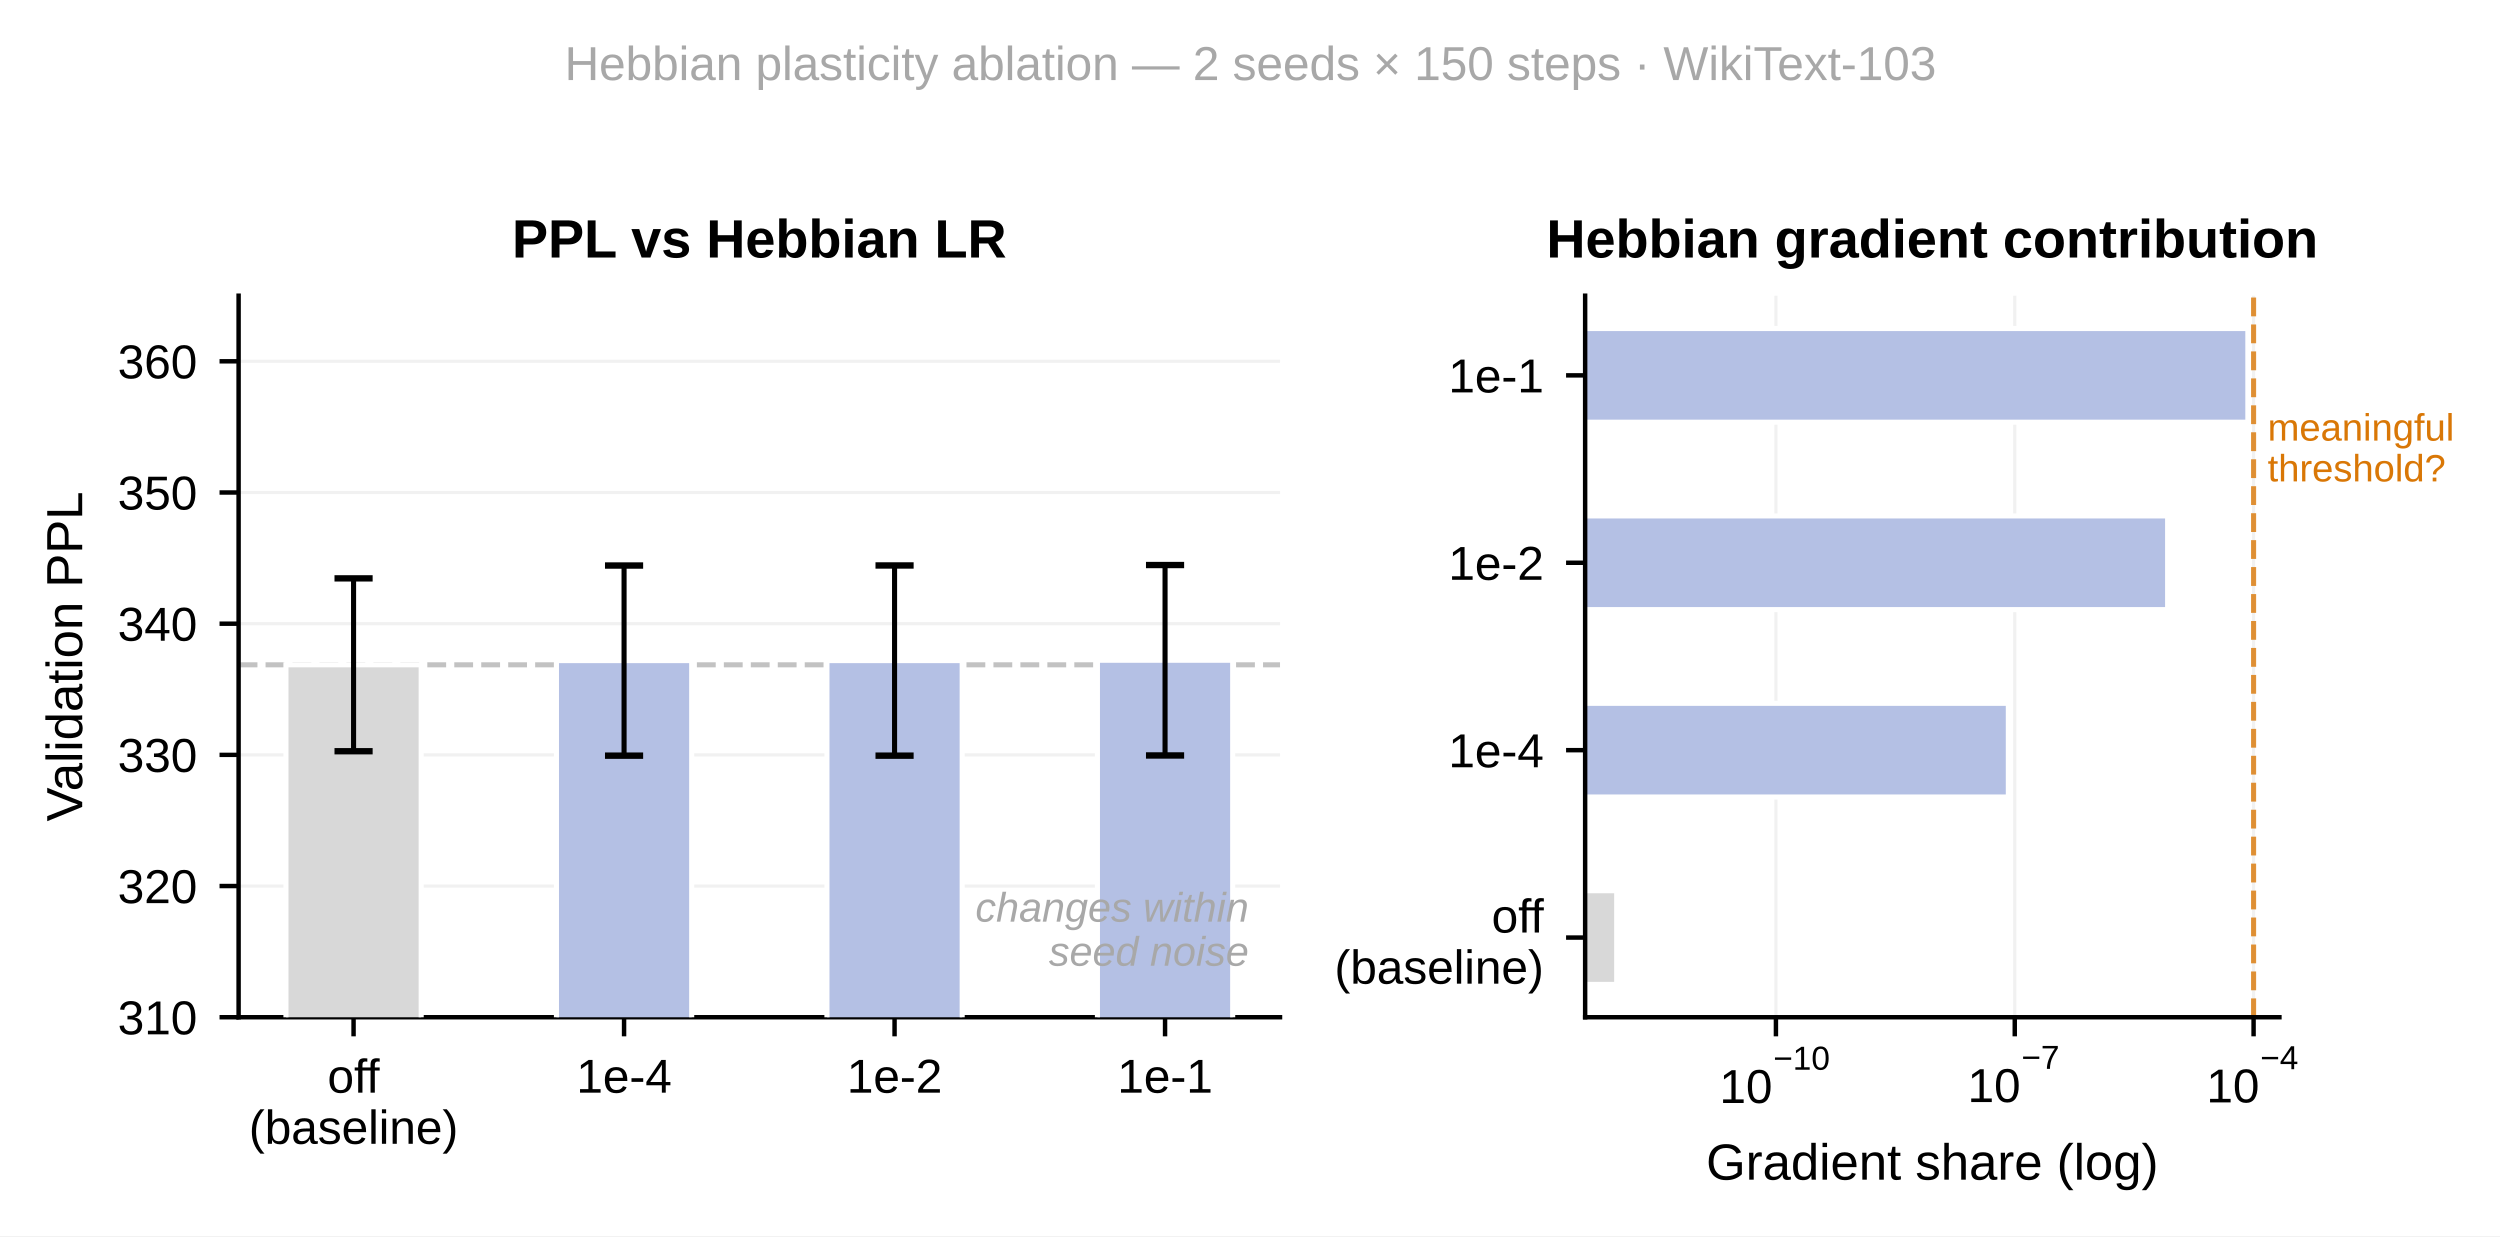
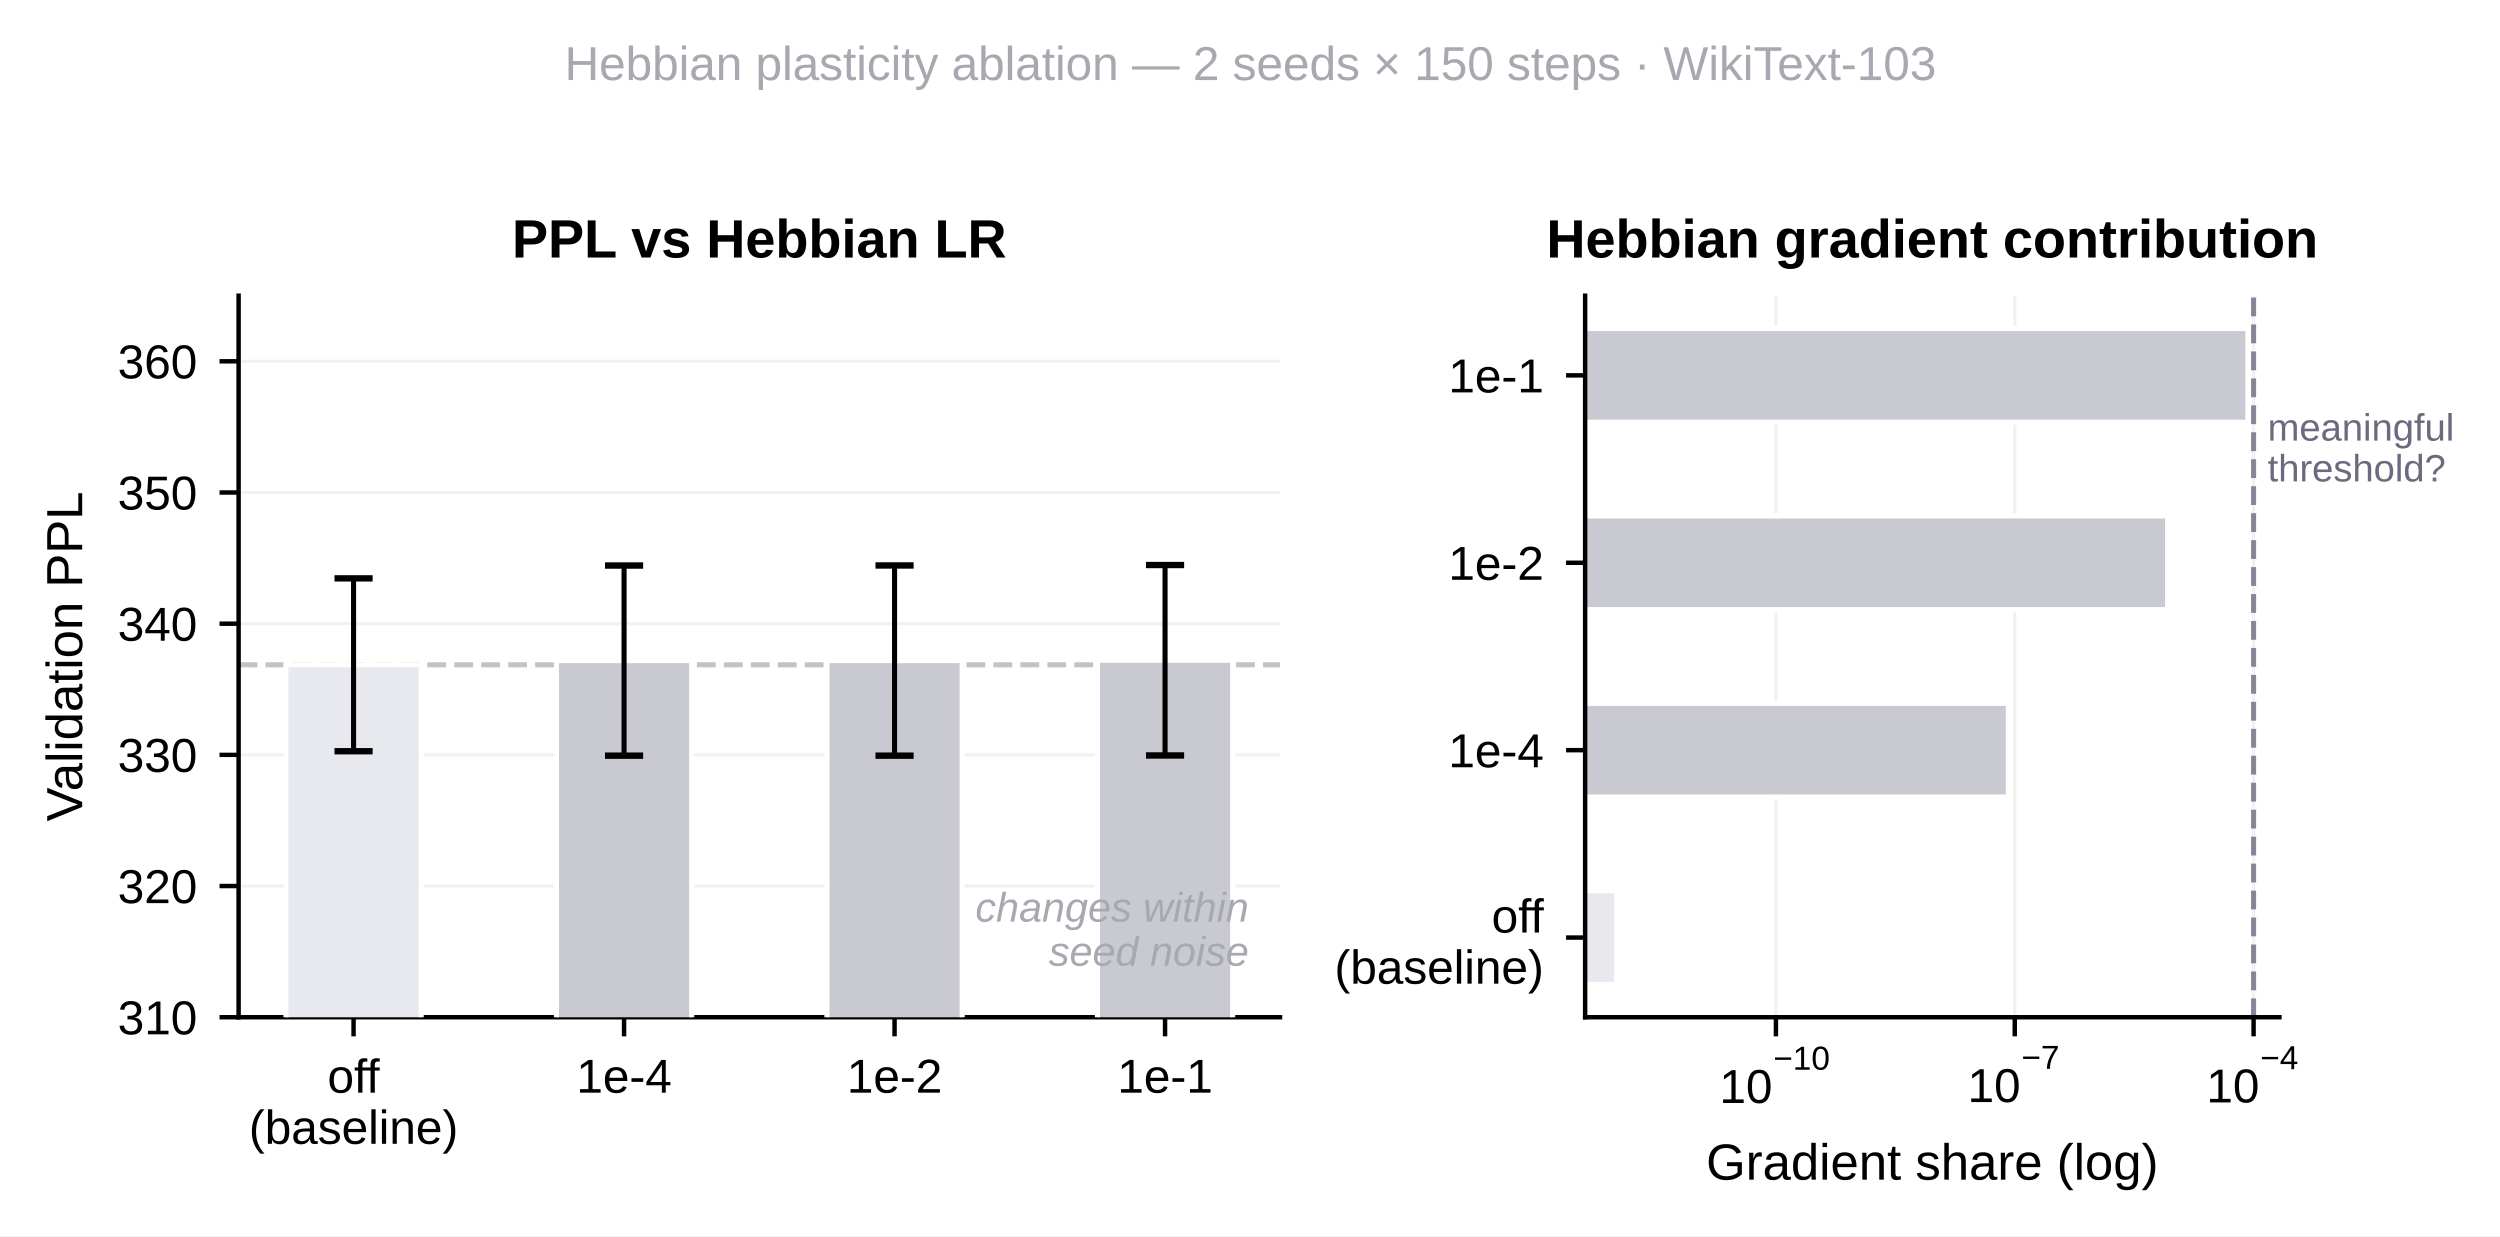
<svg xmlns="http://www.w3.org/2000/svg" xmlns:xlink="http://www.w3.org/1999/xlink" width="393.2pt" height="194.424pt" viewBox="0 0 393.2 194.424" version="1.1">
  <defs>
    <style type="text/css">*{stroke-linejoin: round; stroke-linecap: butt}</style>
  </defs>
  <g id="figure_1">
    <g id="patch_1">
      <path d="M 0 194.424  L 393.2 194.424  L 393.2 0  L 0 0  z " style="fill: #ffffff" />
    </g>
    <g id="axes_1">
      <g id="patch_2">
        <path d="M 37.528 159.991  L 201.321 159.991  L 201.321 46.509  L 37.528 46.509  z " style="fill: #ffffff" />
      </g>
      <g id="matplotlib.axis_1">
        <g id="xtick_1">
          <g id="line2d_1">
            <defs>
-               <path id="me7563b46ff" d="M 0 0  L 0 3  " style="stroke: #000000; stroke-width: 0.7" />
+               <path id="mb1e0c6ada3" d="M 0 0  L 0 3  " style="stroke: #000000; stroke-width: 0.7" />
            </defs>
            <g>
-               <use xlink:href="#me7563b46ff" x="55.609" y="159.991" style="stroke: #000000; stroke-width: 0.7" />
+               <use xlink:href="#mb1e0c6ada3" x="55.609" y="159.991" style="stroke: #000000; stroke-width: 0.7" />
            </g>
          </g>
          <g id="text_1">
            <text style="font-size: 7.5px; font-family: 'Arial', 'Helvetica', 'DejaVu Sans', sans-serif" transform="translate(51.50606 171.8596)">off</text>
            <text style="font-size: 7.5px; font-family: 'Arial', 'Helvetica', 'DejaVu Sans', sans-serif" transform="translate(39.14395 179.9019)">(baseline)</text>
          </g>
        </g>
        <g id="xtick_2">
          <g id="line2d_2">
            <g>
-               <use xlink:href="#me7563b46ff" x="98.153" y="159.991" style="stroke: #000000; stroke-width: 0.7" />
+               <use xlink:href="#mb1e0c6ada3" x="98.153" y="159.991" style="stroke: #000000; stroke-width: 0.7" />
            </g>
          </g>
          <g id="text_2">
            <text style="font-size: 7.5px; font-family: 'Arial', 'Helvetica', 'DejaVu Sans', sans-serif; text-anchor: middle" x="98.153" y="171.86" transform="rotate(-0 98.15295 171.8596)">1e-4</text>
          </g>
        </g>
        <g id="xtick_3">
          <g id="line2d_3">
            <g>
-               <use xlink:href="#me7563b46ff" x="140.697" y="159.991" style="stroke: #000000; stroke-width: 0.7" />
+               <use xlink:href="#mb1e0c6ada3" x="140.697" y="159.991" style="stroke: #000000; stroke-width: 0.7" />
            </g>
          </g>
          <g id="text_3">
            <text style="font-size: 7.5px; font-family: 'Arial', 'Helvetica', 'DejaVu Sans', sans-serif; text-anchor: middle" x="140.697" y="171.86" transform="rotate(-0 140.6965 171.8596)">1e-2</text>
          </g>
        </g>
        <g id="xtick_4">
          <g id="line2d_4">
            <g>
-               <use xlink:href="#me7563b46ff" x="183.24" y="159.991" style="stroke: #000000; stroke-width: 0.7" />
+               <use xlink:href="#mb1e0c6ada3" x="183.24" y="159.991" style="stroke: #000000; stroke-width: 0.7" />
            </g>
          </g>
          <g id="text_4">
            <text style="font-size: 7.5px; font-family: 'Arial', 'Helvetica', 'DejaVu Sans', sans-serif; text-anchor: middle" x="183.24" y="171.86" transform="rotate(-0 183.2401 171.8596)">1e-1</text>
          </g>
        </g>
      </g>
      <g id="matplotlib.axis_2">
        <g id="ytick_1">
          <g id="line2d_5">
-             <path d="M 37.528 159.991  L 201.321 159.991  " clip-path="url(#p0d5a469c19)" style="fill: none; stroke: #dddddd; stroke-opacity: 0.4; stroke-width: 0.5; stroke-linecap: square" />
+             <path d="M 37.528 159.991  L 201.321 159.991  " clip-path="url(#p3e5e6cfe6e)" style="fill: none; stroke: #dddddd; stroke-opacity: 0.4; stroke-width: 0.5; stroke-linecap: square" />
          </g>
          <g id="line2d_6">
            <defs>
-               <path id="m379041f66b" d="M 0 0  L -3 0  " style="stroke: #000000; stroke-width: 0.7" />
+               <path id="meb21cfe51f" d="M 0 0  L -3 0  " style="stroke: #000000; stroke-width: 0.7" />
            </defs>
            <g>
-               <use xlink:href="#m379041f66b" x="37.528" y="159.991" style="stroke: #000000; stroke-width: 0.7" />
+               <use xlink:href="#meb21cfe51f" x="37.528" y="159.991" style="stroke: #000000; stroke-width: 0.7" />
            </g>
          </g>
          <g id="text_5">
            <text style="font-size: 7.5px; font-family: 'Arial', 'Helvetica', 'DejaVu Sans', sans-serif; text-anchor: end" x="31.028" y="162.675" transform="rotate(-0 31.02836 162.6754)">310</text>
          </g>
        </g>
        <g id="ytick_2">
          <g id="line2d_7">
-             <path d="M 37.528 139.358  L 201.321 139.358  " clip-path="url(#p0d5a469c19)" style="fill: none; stroke: #dddddd; stroke-opacity: 0.4; stroke-width: 0.5; stroke-linecap: square" />
+             <path d="M 37.528 139.358  L 201.321 139.358  " clip-path="url(#p3e5e6cfe6e)" style="fill: none; stroke: #dddddd; stroke-opacity: 0.4; stroke-width: 0.5; stroke-linecap: square" />
          </g>
          <g id="line2d_8">
            <g>
-               <use xlink:href="#m379041f66b" x="37.528" y="139.358" style="stroke: #000000; stroke-width: 0.7" />
+               <use xlink:href="#meb21cfe51f" x="37.528" y="139.358" style="stroke: #000000; stroke-width: 0.7" />
            </g>
          </g>
          <g id="text_6">
            <text style="font-size: 7.5px; font-family: 'Arial', 'Helvetica', 'DejaVu Sans', sans-serif; text-anchor: end" x="31.028" y="142.042" transform="rotate(-0 31.02836 142.0423)">320</text>
          </g>
        </g>
        <g id="ytick_3">
          <g id="line2d_9">
-             <path d="M 37.528 118.725  L 201.321 118.725  " clip-path="url(#p0d5a469c19)" style="fill: none; stroke: #dddddd; stroke-opacity: 0.4; stroke-width: 0.5; stroke-linecap: square" />
+             <path d="M 37.528 118.725  L 201.321 118.725  " clip-path="url(#p3e5e6cfe6e)" style="fill: none; stroke: #dddddd; stroke-opacity: 0.4; stroke-width: 0.5; stroke-linecap: square" />
          </g>
          <g id="line2d_10">
            <g>
-               <use xlink:href="#m379041f66b" x="37.528" y="118.725" style="stroke: #000000; stroke-width: 0.7" />
+               <use xlink:href="#meb21cfe51f" x="37.528" y="118.725" style="stroke: #000000; stroke-width: 0.7" />
            </g>
          </g>
          <g id="text_7">
            <text style="font-size: 7.5px; font-family: 'Arial', 'Helvetica', 'DejaVu Sans', sans-serif; text-anchor: end" x="31.028" y="121.409" transform="rotate(-0 31.02836 121.4091)">330</text>
          </g>
        </g>
        <g id="ytick_4">
          <g id="line2d_11">
-             <path d="M 37.528 98.092  L 201.321 98.092  " clip-path="url(#p0d5a469c19)" style="fill: none; stroke: #dddddd; stroke-opacity: 0.4; stroke-width: 0.5; stroke-linecap: square" />
+             <path d="M 37.528 98.092  L 201.321 98.092  " clip-path="url(#p3e5e6cfe6e)" style="fill: none; stroke: #dddddd; stroke-opacity: 0.4; stroke-width: 0.5; stroke-linecap: square" />
          </g>
          <g id="line2d_12">
            <g>
-               <use xlink:href="#m379041f66b" x="37.528" y="98.092" style="stroke: #000000; stroke-width: 0.7" />
+               <use xlink:href="#meb21cfe51f" x="37.528" y="98.092" style="stroke: #000000; stroke-width: 0.7" />
            </g>
          </g>
          <g id="text_8">
            <text style="font-size: 7.5px; font-family: 'Arial', 'Helvetica', 'DejaVu Sans', sans-serif; text-anchor: end" x="31.028" y="100.776" transform="rotate(-0 31.02836 100.776)">340</text>
          </g>
        </g>
        <g id="ytick_5">
          <g id="line2d_13">
-             <path d="M 37.528 77.459  L 201.321 77.459  " clip-path="url(#p0d5a469c19)" style="fill: none; stroke: #dddddd; stroke-opacity: 0.4; stroke-width: 0.5; stroke-linecap: square" />
+             <path d="M 37.528 77.459  L 201.321 77.459  " clip-path="url(#p3e5e6cfe6e)" style="fill: none; stroke: #dddddd; stroke-opacity: 0.4; stroke-width: 0.5; stroke-linecap: square" />
          </g>
          <g id="line2d_14">
            <g>
-               <use xlink:href="#m379041f66b" x="37.528" y="77.459" style="stroke: #000000; stroke-width: 0.7" />
+               <use xlink:href="#meb21cfe51f" x="37.528" y="77.459" style="stroke: #000000; stroke-width: 0.7" />
            </g>
          </g>
          <g id="text_9">
            <text style="font-size: 7.5px; font-family: 'Arial', 'Helvetica', 'DejaVu Sans', sans-serif; text-anchor: end" x="31.028" y="80.143" transform="rotate(-0 31.02836 80.14288)">350</text>
          </g>
        </g>
        <g id="ytick_6">
          <g id="line2d_15">
-             <path d="M 37.528 56.826  L 201.321 56.826  " clip-path="url(#p0d5a469c19)" style="fill: none; stroke: #dddddd; stroke-opacity: 0.4; stroke-width: 0.5; stroke-linecap: square" />
+             <path d="M 37.528 56.826  L 201.321 56.826  " clip-path="url(#p3e5e6cfe6e)" style="fill: none; stroke: #dddddd; stroke-opacity: 0.4; stroke-width: 0.5; stroke-linecap: square" />
          </g>
          <g id="line2d_16">
            <g>
-               <use xlink:href="#m379041f66b" x="37.528" y="56.826" style="stroke: #000000; stroke-width: 0.7" />
+               <use xlink:href="#meb21cfe51f" x="37.528" y="56.826" style="stroke: #000000; stroke-width: 0.7" />
            </g>
          </g>
          <g id="text_10">
            <text style="font-size: 7.5px; font-family: 'Arial', 'Helvetica', 'DejaVu Sans', sans-serif; text-anchor: end" x="31.028" y="59.51" transform="rotate(-0 31.02836 59.50975)">360</text>
          </g>
        </g>
        <g id="text_11">
          <text style="font-size: 8px; font-family: 'Arial', 'Helvetica', 'DejaVu Sans', sans-serif; text-anchor: middle" x="12.926" y="103.25" transform="rotate(-90 12.92625 103.2501)">Validation PPL</text>
        </g>
      </g>
      <g id="line2d_17">
-         <path d="M 37.528 104.559  L 201.321 104.559  " clip-path="url(#p0d5a469c19)" style="fill: none; stroke-dasharray: 2.96,1.28; stroke-dashoffset: 0; stroke: #a8a8a8; stroke-opacity: 0.7; stroke-width: 0.8" />
+         <path d="M 37.528 104.559  L 201.321 104.559  " clip-path="url(#p3e5e6cfe6e)" style="fill: none; stroke-dasharray: 2.96,1.28; stroke-dashoffset: 0; stroke: #a8a8b0; stroke-opacity: 0.7; stroke-width: 0.8" />
      </g>
      <g id="patch_3">
        <path d="M 37.528 159.991  L 37.528 46.509  " style="fill: none; stroke: #000000; stroke-width: 0.7; stroke-linejoin: miter; stroke-linecap: square" />
      </g>
      <g id="patch_4">
        <path d="M 37.528 159.991  L 201.321 159.991  " style="fill: none; stroke: #000000; stroke-width: 0.7; stroke-linejoin: miter; stroke-linecap: square" />
      </g>
      <g id="patch_5">
-         <path d="M 44.973 799.618  L 66.245 799.618  L 66.245 104.559  L 44.973 104.559  z " clip-path="url(#p0d5a469c19)" style="fill: #d8d8d8; stroke: #ffffff; stroke-width: 0.8; stroke-linejoin: miter" />
+         <path d="M 44.973 799.618  L 66.245 799.618  L 66.245 104.559  L 44.973 104.559  z " clip-path="url(#p3e5e6cfe6e)" style="fill: #e8e8ef; stroke: #ffffff; stroke-width: 0.8; stroke-linejoin: miter" />
      </g>
      <g id="patch_6">
-         <path d="M 87.517 799.618  L 108.789 799.618  L 108.789 103.899  L 87.517 103.899  z " clip-path="url(#p0d5a469c19)" style="fill: #b4c0e4; stroke: #ffffff; stroke-width: 0.8; stroke-linejoin: miter" />
+         <path d="M 87.517 799.618  L 108.789 799.618  L 108.789 103.899  L 87.517 103.899  z " clip-path="url(#p3e5e6cfe6e)" style="fill: #c9c9d2; stroke: #ffffff; stroke-width: 0.8; stroke-linejoin: miter" />
      </g>
      <g id="patch_7">
-         <path d="M 130.061 799.618  L 151.332 799.618  L 151.332 103.894  L 130.061 103.894  z " clip-path="url(#p0d5a469c19)" style="fill: #b4c0e4; stroke: #ffffff; stroke-width: 0.8; stroke-linejoin: miter" />
+         <path d="M 130.061 799.618  L 151.332 799.618  L 151.332 103.894  L 130.061 103.894  z " clip-path="url(#p3e5e6cfe6e)" style="fill: #c9c9d2; stroke: #ffffff; stroke-width: 0.8; stroke-linejoin: miter" />
      </g>
      <g id="patch_8">
-         <path d="M 172.604 799.618  L 193.876 799.618  L 193.876 103.845  L 172.604 103.845  z " clip-path="url(#p0d5a469c19)" style="fill: #b4c0e4; stroke: #ffffff; stroke-width: 0.8; stroke-linejoin: miter" />
+         <path d="M 172.604 799.618  L 193.876 799.618  L 193.876 103.845  L 172.604 103.845  z " clip-path="url(#p3e5e6cfe6e)" style="fill: #c9c9d2; stroke: #ffffff; stroke-width: 0.8; stroke-linejoin: miter" />
      </g>
      <g id="text_12">
-         <text style="font-style: italic; font-size: 6.5px; font-family: 'Arial', 'Helvetica', 'DejaVu Sans', sans-serif; fill: #a8a8a8" transform="translate(153.4109 144.9586)">changes within</text>
-         <text style="font-style: italic; font-size: 6.5px; font-family: 'Arial', 'Helvetica', 'DejaVu Sans', sans-serif; fill: #a8a8a8" transform="translate(164.9697 151.8904)">seed noise</text>
+         <text style="font-style: italic; font-size: 6.5px; font-family: 'Arial', 'Helvetica', 'DejaVu Sans', sans-serif; fill: #a8a8b0" transform="translate(153.4109 144.9586)">changes within</text>
+         <text style="font-style: italic; font-size: 6.5px; font-family: 'Arial', 'Helvetica', 'DejaVu Sans', sans-serif; fill: #a8a8b0" transform="translate(164.9697 151.8904)">seed noise</text>
      </g>
      <g id="text_13">
        <text style="font-weight: 700; font-size: 8.5px; font-family: 'Arial', 'Helvetica', 'DejaVu Sans', sans-serif; text-anchor: middle" x="119.425" y="40.509" transform="rotate(-0 119.4247 40.509)">PPL vs Hebbian LR</text>
      </g>
      <g id="LineCollection_1">
-         <path d="M 55.609 118.155  L 55.609 90.964  " clip-path="url(#p0d5a469c19)" style="fill: none; stroke: #000000; stroke-width: 0.8" />
-         <path d="M 98.153 118.852  L 98.153 88.946  " clip-path="url(#p0d5a469c19)" style="fill: none; stroke: #000000; stroke-width: 0.8" />
-         <path d="M 140.697 118.85  L 140.697 88.938  " clip-path="url(#p0d5a469c19)" style="fill: none; stroke: #000000; stroke-width: 0.8" />
-         <path d="M 183.24 118.82  L 183.24 88.87  " clip-path="url(#p0d5a469c19)" style="fill: none; stroke: #000000; stroke-width: 0.8" />
+         <path d="M 55.609 118.155  L 55.609 90.964  " clip-path="url(#p3e5e6cfe6e)" style="fill: none; stroke: #000000; stroke-width: 0.8" />
+         <path d="M 98.153 118.852  L 98.153 88.946  " clip-path="url(#p3e5e6cfe6e)" style="fill: none; stroke: #000000; stroke-width: 0.8" />
+         <path d="M 140.697 118.85  L 140.697 88.938  " clip-path="url(#p3e5e6cfe6e)" style="fill: none; stroke: #000000; stroke-width: 0.8" />
+         <path d="M 183.24 118.82  L 183.24 88.87  " clip-path="url(#p3e5e6cfe6e)" style="fill: none; stroke: #000000; stroke-width: 0.8" />
      </g>
      <g id="line2d_18">
        <defs>
-           <path id="m607ac65dba" d="M 3 0  L -3 -0  " style="stroke: #000000" />
+           <path id="m336630f4db" d="M 3 0  L -3 -0  " style="stroke: #000000" />
        </defs>
-         <g clip-path="url(#p0d5a469c19)">
-           <use xlink:href="#m607ac65dba" x="55.609" y="118.155" style="fill: #888888; stroke: #000000" />
-           <use xlink:href="#m607ac65dba" x="98.153" y="118.852" style="fill: #888888; stroke: #000000" />
-           <use xlink:href="#m607ac65dba" x="140.697" y="118.85" style="fill: #888888; stroke: #000000" />
-           <use xlink:href="#m607ac65dba" x="183.24" y="118.82" style="fill: #888888; stroke: #000000" />
+         <g clip-path="url(#p3e5e6cfe6e)">
+           <use xlink:href="#m336630f4db" x="55.609" y="118.155" style="fill: #888888; stroke: #000000" />
+           <use xlink:href="#m336630f4db" x="98.153" y="118.852" style="fill: #888888; stroke: #000000" />
+           <use xlink:href="#m336630f4db" x="140.697" y="118.85" style="fill: #888888; stroke: #000000" />
+           <use xlink:href="#m336630f4db" x="183.24" y="118.82" style="fill: #888888; stroke: #000000" />
        </g>
      </g>
      <g id="line2d_19">
-         <g clip-path="url(#p0d5a469c19)">
-           <use xlink:href="#m607ac65dba" x="55.609" y="90.964" style="fill: #888888; stroke: #000000" />
-           <use xlink:href="#m607ac65dba" x="98.153" y="88.946" style="fill: #888888; stroke: #000000" />
-           <use xlink:href="#m607ac65dba" x="140.697" y="88.938" style="fill: #888888; stroke: #000000" />
-           <use xlink:href="#m607ac65dba" x="183.24" y="88.87" style="fill: #888888; stroke: #000000" />
+         <g clip-path="url(#p3e5e6cfe6e)">
+           <use xlink:href="#m336630f4db" x="55.609" y="90.964" style="fill: #888888; stroke: #000000" />
+           <use xlink:href="#m336630f4db" x="98.153" y="88.946" style="fill: #888888; stroke: #000000" />
+           <use xlink:href="#m336630f4db" x="140.697" y="88.938" style="fill: #888888; stroke: #000000" />
+           <use xlink:href="#m336630f4db" x="183.24" y="88.87" style="fill: #888888; stroke: #000000" />
        </g>
      </g>
    </g>
    <g id="axes_2">
      <g id="patch_9">
        <path d="M 249.311 159.991  L 358.506 159.991  L 358.506 46.509  L 249.311 46.509  z " style="fill: #ffffff" />
      </g>
      <g id="matplotlib.axis_3">
        <g id="xtick_5">
          <g id="line2d_20">
-             <path d="M 279.317 159.991  L 279.317 46.509  " clip-path="url(#p833c6f2ca3)" style="fill: none; stroke: #dddddd; stroke-opacity: 0.4; stroke-width: 0.5; stroke-linecap: square" />
+             <path d="M 279.317 159.991  L 279.317 46.509  " clip-path="url(#p2299c196c6)" style="fill: none; stroke: #dddddd; stroke-opacity: 0.4; stroke-width: 0.5; stroke-linecap: square" />
          </g>
          <g id="line2d_21">
            <g>
-               <use xlink:href="#me7563b46ff" x="279.317" y="159.991" style="stroke: #000000; stroke-width: 0.7" />
+               <use xlink:href="#mb1e0c6ada3" x="279.317" y="159.991" style="stroke: #000000; stroke-width: 0.7" />
            </g>
          </g>
          <g id="text_14">
            <g transform="translate(270.4295 174.2256)">
              <text>
                <tspan x="0" y="-0.748" style="font-size: 7.5px; font-family: 'Arial'">1</tspan>
                <tspan x="4.171" y="-0.748" style="font-size: 7.5px; font-family: 'Arial'">0</tspan>
                <tspan x="8.473" y="-5.975" style="font-size: 5.25px; font-family: 'Arial'">−</tspan>
                <tspan x="11.539" y="-5.975" style="font-size: 5.25px; font-family: 'Arial'">1</tspan>
                <tspan x="14.459" y="-5.975" style="font-size: 5.25px; font-family: 'Arial'">0</tspan>
              </text>
            </g>
          </g>
        </g>
        <g id="xtick_6">
          <g id="line2d_22">
-             <path d="M 316.881 159.991  L 316.881 46.509  " clip-path="url(#p833c6f2ca3)" style="fill: none; stroke: #dddddd; stroke-opacity: 0.4; stroke-width: 0.5; stroke-linecap: square" />
+             <path d="M 316.881 159.991  L 316.881 46.509  " clip-path="url(#p2299c196c6)" style="fill: none; stroke: #dddddd; stroke-opacity: 0.4; stroke-width: 0.5; stroke-linecap: square" />
          </g>
          <g id="line2d_23">
            <g>
-               <use xlink:href="#me7563b46ff" x="316.881" y="159.991" style="stroke: #000000; stroke-width: 0.7" />
+               <use xlink:href="#mb1e0c6ada3" x="316.881" y="159.991" style="stroke: #000000; stroke-width: 0.7" />
            </g>
          </g>
          <g id="text_15">
            <g transform="translate(309.4557 174.1506)">
              <text>
                <tspan x="0" y="-0.814" style="font-size: 7.5px; font-family: 'Arial'">1</tspan>
                <tspan x="4.171" y="-0.814" style="font-size: 7.5px; font-family: 'Arial'">0</tspan>
                <tspan x="8.473" y="-6.041" style="font-size: 5.25px; font-family: 'Arial'">−</tspan>
                <tspan x="11.539" y="-6.041" style="font-size: 5.25px; font-family: 'Arial'">7</tspan>
              </text>
            </g>
          </g>
        </g>
        <g id="xtick_7">
          <g id="line2d_24">
-             <path d="M 354.444 159.991  L 354.444 46.509  " clip-path="url(#p833c6f2ca3)" style="fill: none; stroke: #dddddd; stroke-opacity: 0.4; stroke-width: 0.5; stroke-linecap: square" />
+             <path d="M 354.444 159.991  L 354.444 46.509  " clip-path="url(#p2299c196c6)" style="fill: none; stroke: #dddddd; stroke-opacity: 0.4; stroke-width: 0.5; stroke-linecap: square" />
          </g>
          <g id="line2d_25">
            <g>
-               <use xlink:href="#me7563b46ff" x="354.444" y="159.991" style="stroke: #000000; stroke-width: 0.7" />
+               <use xlink:href="#mb1e0c6ada3" x="354.444" y="159.991" style="stroke: #000000; stroke-width: 0.7" />
            </g>
          </g>
          <g id="text_16">
            <g transform="translate(347.0194 174.1506)">
              <text>
                <tspan x="0" y="-0.759" style="font-size: 7.5px; font-family: 'Arial'">1</tspan>
                <tspan x="4.171" y="-0.759" style="font-size: 7.5px; font-family: 'Arial'">0</tspan>
                <tspan x="8.473" y="-5.986" style="font-size: 5.25px; font-family: 'Arial'">−</tspan>
                <tspan x="11.539" y="-5.986" style="font-size: 5.25px; font-family: 'Arial'">4</tspan>
              </text>
            </g>
          </g>
        </g>
        <g id="text_17">
          <text style="font-size: 8px; font-family: 'Arial', 'Helvetica', 'DejaVu Sans', sans-serif; text-anchor: middle" x="303.909" y="185.54" transform="rotate(-0 303.9087 185.54)">Gradient share (log)</text>
        </g>
      </g>
      <g id="matplotlib.axis_4">
        <g id="ytick_7">
          <g id="line2d_26">
            <g>
-               <use xlink:href="#m379041f66b" x="249.311" y="147.464" style="stroke: #000000; stroke-width: 0.7" />
+               <use xlink:href="#meb21cfe51f" x="249.311" y="147.464" style="stroke: #000000; stroke-width: 0.7" />
            </g>
          </g>
          <g id="text_18">
            <text style="font-size: 7.5px; font-family: 'Arial', 'Helvetica', 'DejaVu Sans', sans-serif" transform="translate(234.6045 146.6729)">off</text>
            <text style="font-size: 7.5px; font-family: 'Arial', 'Helvetica', 'DejaVu Sans', sans-serif" transform="translate(209.8803 154.7153)">(baseline)</text>
          </g>
        </g>
        <g id="ytick_8">
          <g id="line2d_27">
            <g>
-               <use xlink:href="#m379041f66b" x="249.311" y="117.988" style="stroke: #000000; stroke-width: 0.7" />
+               <use xlink:href="#meb21cfe51f" x="249.311" y="117.988" style="stroke: #000000; stroke-width: 0.7" />
            </g>
          </g>
          <g id="text_19">
            <text style="font-size: 7.5px; font-family: 'Arial', 'Helvetica', 'DejaVu Sans', sans-serif; text-anchor: end" x="242.811" y="120.672" transform="rotate(-0 242.8111 120.6722)">1e-4</text>
          </g>
        </g>
        <g id="ytick_9">
          <g id="line2d_28">
            <g>
-               <use xlink:href="#m379041f66b" x="249.311" y="88.512" style="stroke: #000000; stroke-width: 0.7" />
+               <use xlink:href="#meb21cfe51f" x="249.311" y="88.512" style="stroke: #000000; stroke-width: 0.7" />
            </g>
          </g>
          <g id="text_20">
            <text style="font-size: 7.5px; font-family: 'Arial', 'Helvetica', 'DejaVu Sans', sans-serif; text-anchor: end" x="242.811" y="91.196" transform="rotate(-0 242.8111 91.19634)">1e-2</text>
          </g>
        </g>
        <g id="ytick_10">
          <g id="line2d_29">
            <g>
-               <use xlink:href="#m379041f66b" x="249.311" y="59.036" style="stroke: #000000; stroke-width: 0.7" />
+               <use xlink:href="#meb21cfe51f" x="249.311" y="59.036" style="stroke: #000000; stroke-width: 0.7" />
            </g>
          </g>
          <g id="text_21">
            <text style="font-size: 7.5px; font-family: 'Arial', 'Helvetica', 'DejaVu Sans', sans-serif; text-anchor: end" x="242.811" y="61.72" transform="rotate(-0 242.8111 61.72044)">1e-1</text>
          </g>
        </g>
      </g>
      <g id="patch_10">
-         <path d="M -12116.7 154.833  L 254.275 154.833  L 254.275 140.095  L -12116.7 140.095  z " clip-path="url(#p833c6f2ca3)" style="fill: #d8d8d8; stroke: #ffffff; stroke-width: 0.8; stroke-linejoin: miter" />
+         <path d="M -12116.7 154.833  L 254.275 154.833  L 254.275 140.095  L -12116.7 140.095  z " clip-path="url(#p2299c196c6)" style="fill: #e8e8ef; stroke: #ffffff; stroke-width: 0.8; stroke-linejoin: miter" />
      </g>
      <g id="patch_11">
-         <path d="M -12116.7 125.357  L 315.872 125.357  L 315.872 110.619  L -12116.7 110.619  z " clip-path="url(#p833c6f2ca3)" style="fill: #b4c0e4; stroke: #ffffff; stroke-width: 0.8; stroke-linejoin: miter" />
+         <path d="M -12116.7 125.357  L 315.872 125.357  L 315.872 110.619  L -12116.7 110.619  z " clip-path="url(#p2299c196c6)" style="fill: #c9c9d2; stroke: #ffffff; stroke-width: 0.8; stroke-linejoin: miter" />
      </g>
      <g id="patch_12">
-         <path d="M -12116.7 95.881  L 340.924 95.881  L 340.924 81.143  L -12116.7 81.143  z " clip-path="url(#p833c6f2ca3)" style="fill: #b4c0e4; stroke: #ffffff; stroke-width: 0.8; stroke-linejoin: miter" />
+         <path d="M -12116.7 95.881  L 340.924 95.881  L 340.924 81.143  L -12116.7 81.143  z " clip-path="url(#p2299c196c6)" style="fill: #c9c9d2; stroke: #ffffff; stroke-width: 0.8; stroke-linejoin: miter" />
      </g>
      <g id="patch_13">
-         <path d="M -12116.7 66.405  L 353.543 66.405  L 353.543 51.667  L -12116.7 51.667  z " clip-path="url(#p833c6f2ca3)" style="fill: #b4c0e4; stroke: #ffffff; stroke-width: 0.8; stroke-linejoin: miter" />
+         <path d="M -12116.7 66.405  L 353.543 66.405  L 353.543 51.667  L -12116.7 51.667  z " clip-path="url(#p2299c196c6)" style="fill: #c9c9d2; stroke: #ffffff; stroke-width: 0.8; stroke-linejoin: miter" />
      </g>
      <g id="line2d_30">
-         <path d="M 354.444 159.991  L 354.444 46.509  " clip-path="url(#p833c6f2ca3)" style="fill: none; stroke-dasharray: 2.96,1.28; stroke-dashoffset: 0; stroke: #d97706; stroke-opacity: 0.8; stroke-width: 0.8" />
+         <path d="M 354.444 159.991  L 354.444 46.509  " clip-path="url(#p2299c196c6)" style="fill: none; stroke-dasharray: 2.96,1.28; stroke-dashoffset: 0; stroke: #6b6b80; stroke-opacity: 0.8; stroke-width: 0.8" />
      </g>
      <g id="patch_14">
        <path d="M 249.311 159.991  L 249.311 46.509  " style="fill: none; stroke: #000000; stroke-width: 0.7; stroke-linejoin: miter; stroke-linecap: square" />
      </g>
      <g id="patch_15">
        <path d="M 249.311 159.991  L 358.506 159.991  " style="fill: none; stroke: #000000; stroke-width: 0.7; stroke-linejoin: miter; stroke-linecap: square" />
      </g>
      <g id="text_22">
-         <text style="font-size: 6px; font-family: 'Arial', 'Helvetica', 'DejaVu Sans', sans-serif; fill: #d97706" transform="translate(356.6493 69.29925)">meaningful</text>
-         <text style="font-size: 6px; font-family: 'Arial', 'Helvetica', 'DejaVu Sans', sans-serif; fill: #d97706" transform="translate(356.6493 75.71569)">threshold?</text>
+         <text style="font-size: 6px; font-family: 'Arial', 'Helvetica', 'DejaVu Sans', sans-serif; fill: #6b6b80" transform="translate(356.6493 69.29925)">meaningful</text>
+         <text style="font-size: 6px; font-family: 'Arial', 'Helvetica', 'DejaVu Sans', sans-serif; fill: #6b6b80" transform="translate(356.6493 75.71569)">threshold?</text>
      </g>
      <g id="text_23">
        <text style="font-weight: 700; font-size: 8.5px; font-family: 'Arial', 'Helvetica', 'DejaVu Sans', sans-serif; text-anchor: middle" x="303.909" y="40.509" transform="rotate(-0 303.9087 40.509)">Hebbian gradient contribution</text>
      </g>
    </g>
    <g id="text_24">
-       <text style="font-size: 7.5px; font-family: 'Arial', 'Helvetica', 'DejaVu Sans', sans-serif; text-anchor: middle; fill: #a8a8a8" x="196.678" y="12.591" transform="rotate(-0 196.6784 12.59062)">Hebbian plasticity ablation — 2 seeds × 150 steps · WikiText-103</text>
+       <text style="font-size: 7.5px; font-family: 'Arial', 'Helvetica', 'DejaVu Sans', sans-serif; text-anchor: middle; fill: #a8a8b0" x="196.678" y="12.591" transform="rotate(-0 196.6784 12.59062)">Hebbian plasticity ablation — 2 seeds × 150 steps · WikiText-103</text>
    </g>
  </g>
  <defs>
-     <clipPath id="p0d5a469c19">
+     <clipPath id="p3e5e6cfe6e">
      <rect x="37.528" y="46.509" width="163.793" height="113.482" />
    </clipPath>
-     <clipPath id="p833c6f2ca3">
+     <clipPath id="p2299c196c6">
      <rect x="249.311" y="46.509" width="109.195" height="113.482" />
    </clipPath>
  </defs>
</svg>
